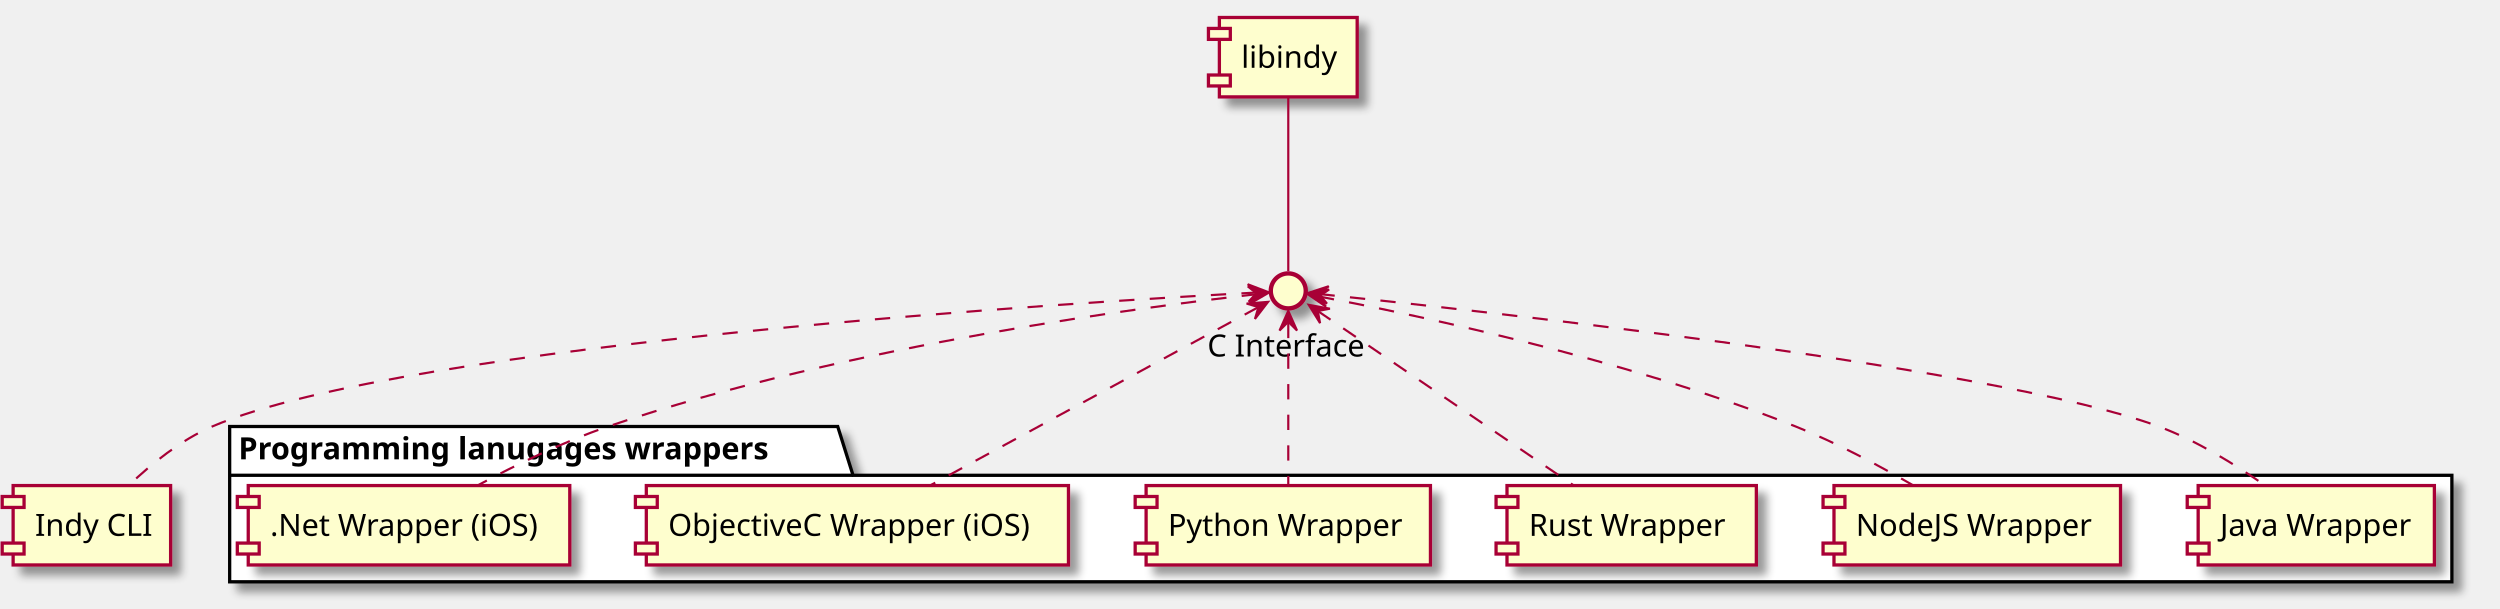
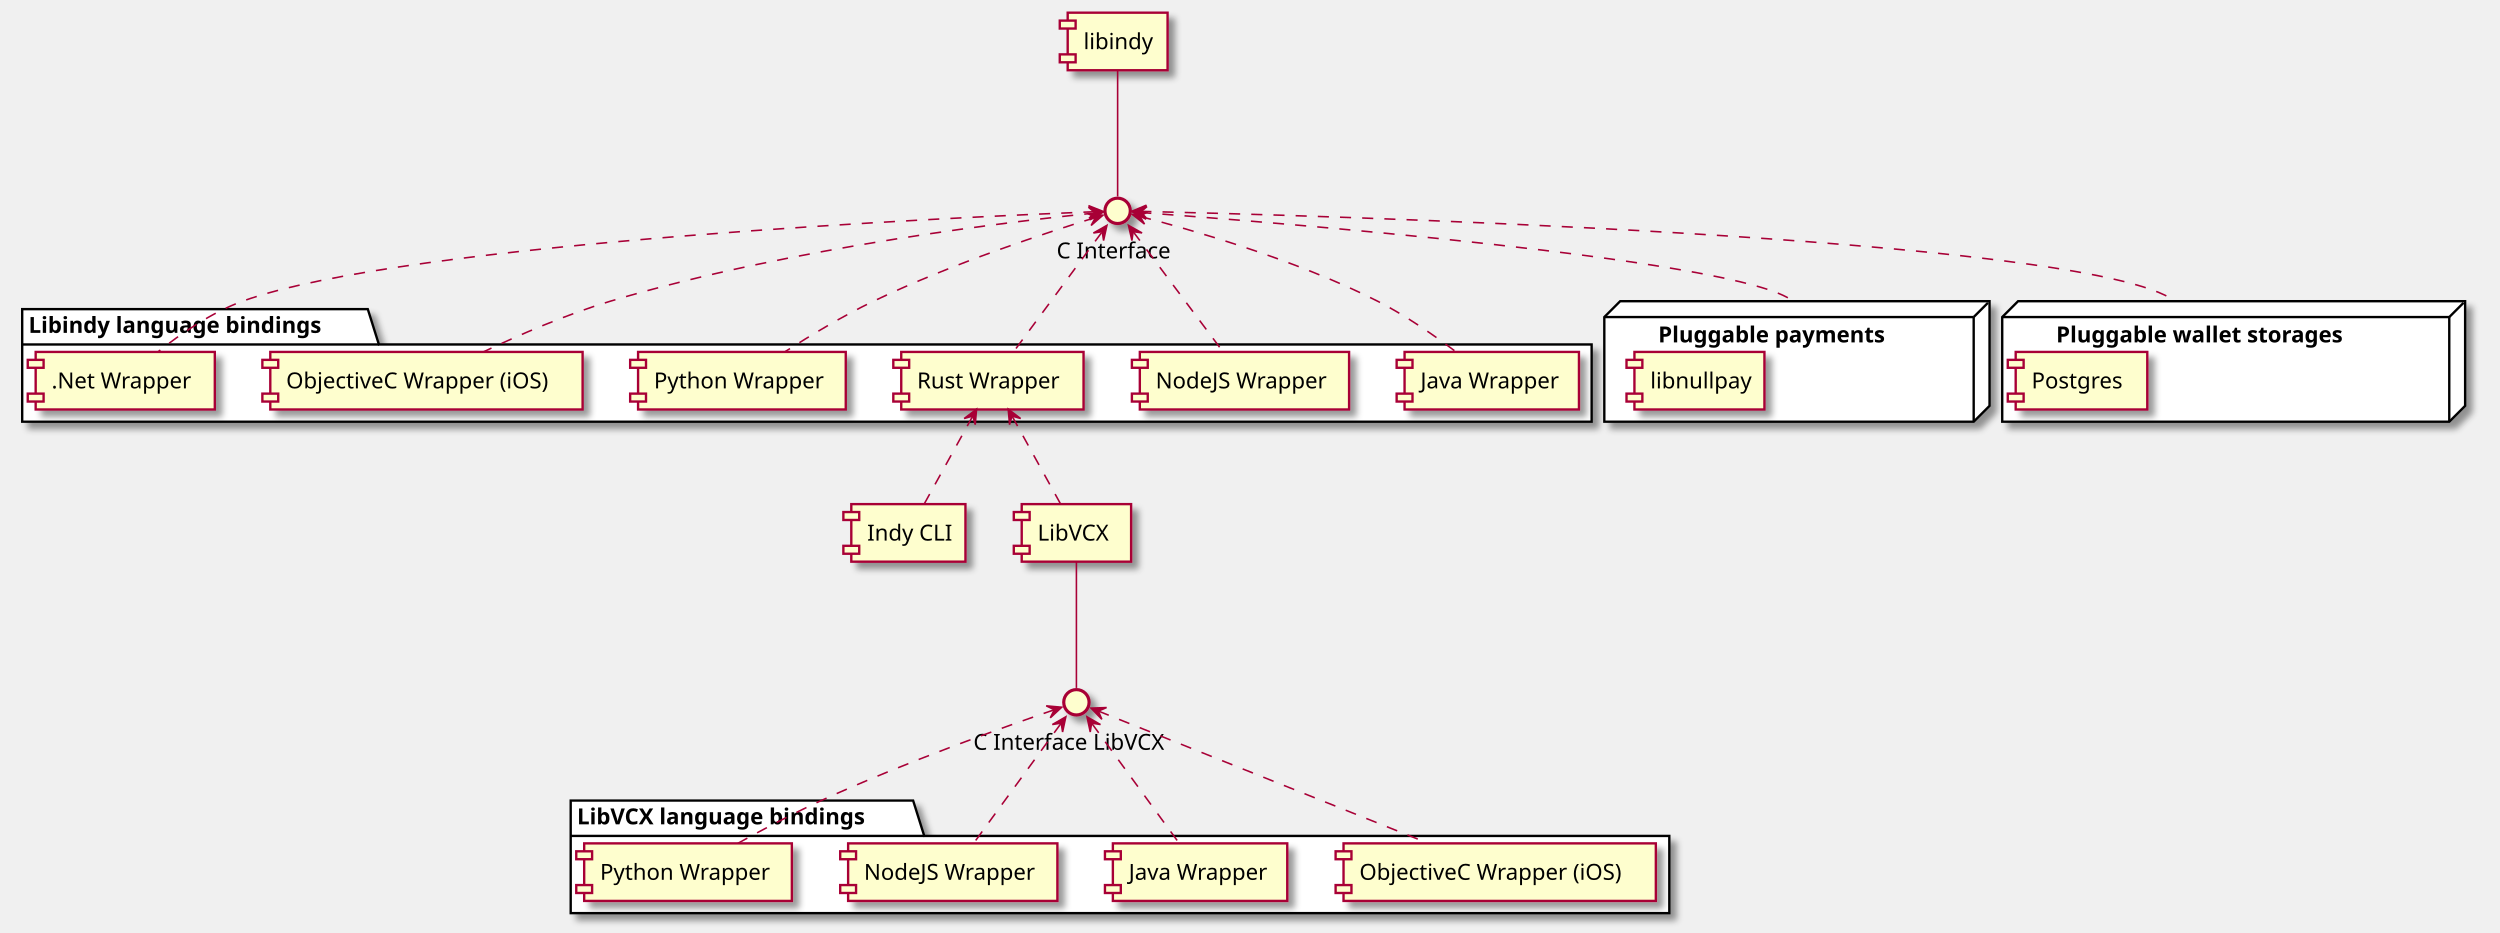
- <svg xmlns="http://www.w3.org/2000/svg" contentScriptType="application/ecmascript" contentStyleType="text/css" height="278px" preserveAspectRatio="none" style="width:1143px;height:278px;" version="1.1" viewBox="0 0 1143 278" width="1143px" zoomAndPan="magnify">
+ <svg xmlns="http://www.w3.org/2000/svg" contentScriptType="application/ecmascript" contentStyleType="text/css" height="588px" preserveAspectRatio="none" style="width:1577px;height:588px;" version="1.1" viewBox="0 0 1577 588" width="1577px" zoomAndPan="magnify">
  <defs>
-     <filter height="300%" id="f10zjwmqk80s31" width="300%" x="-1" y="-1">
+     <filter height="300%" id="fdkj1cdnbt9g9" width="300%" x="-1" y="-1">
      <feGaussianBlur result="blurOut" stdDeviation="2.0" />
      <feColorMatrix in="blurOut" result="blurOut2" type="matrix" values="0 0 0 0 0 0 0 0 0 0 0 0 0 0 0 0 0 0 .4 0" />
      <feOffset dx="4.0" dy="4.0" in="blurOut2" result="blurOut3" />
      <feBlend in="SourceGraphic" in2="blurOut3" mode="normal" />
    </filter>
  </defs>
  <g>
-     <polygon fill="#FFFFFF" filter="url(#f10zjwmqk80s31)" points="105,195,383,195,390,217.297,1121,217.297,1121,266,105,266,105,195" style="stroke: #000000; stroke-width: 1.5;" />
-     <line style="stroke: #000000; stroke-width: 1.5;" x1="105" x2="390" y1="217.297" y2="217.297" />
-     <text fill="#000000" font-family="sans-serif" font-size="14" font-weight="bold" lengthAdjust="spacingAndGlyphs" textLength="272" x="109" y="209.995">Programming lanugages wrappers</text>
-     <rect fill="#FEFECE" filter="url(#f10zjwmqk80s31)" height="36.297" style="stroke: #A80036; stroke-width: 1.5;" width="108" x="1005" y="222" />
-     <rect fill="#FEFECE" height="5" style="stroke: #A80036; stroke-width: 1.5;" width="10" x="1000" y="227" />
-     <rect fill="#FEFECE" height="5" style="stroke: #A80036; stroke-width: 1.5;" width="10" x="1000" y="248.297" />
-     <text fill="#000000" font-family="sans-serif" font-size="14" lengthAdjust="spacingAndGlyphs" textLength="88" x="1015" y="244.995">Java Wrapper</text>
-     <rect fill="#FEFECE" filter="url(#f10zjwmqk80s31)" height="36.297" style="stroke: #A80036; stroke-width: 1.5;" width="131" x="838.5" y="222" />
-     <rect fill="#FEFECE" height="5" style="stroke: #A80036; stroke-width: 1.5;" width="10" x="833.5" y="227" />
-     <rect fill="#FEFECE" height="5" style="stroke: #A80036; stroke-width: 1.5;" width="10" x="833.5" y="248.297" />
-     <text fill="#000000" font-family="sans-serif" font-size="14" lengthAdjust="spacingAndGlyphs" textLength="111" x="848.5" y="244.995">NodeJS Wrapper</text>
-     <rect fill="#FEFECE" filter="url(#f10zjwmqk80s31)" height="36.297" style="stroke: #A80036; stroke-width: 1.5;" width="114" x="689" y="222" />
-     <rect fill="#FEFECE" height="5" style="stroke: #A80036; stroke-width: 1.5;" width="10" x="684" y="227" />
-     <rect fill="#FEFECE" height="5" style="stroke: #A80036; stroke-width: 1.5;" width="10" x="684" y="248.297" />
-     <text fill="#000000" font-family="sans-serif" font-size="14" lengthAdjust="spacingAndGlyphs" textLength="94" x="699" y="244.995">Rust Wrapper</text>
-     <rect fill="#FEFECE" filter="url(#f10zjwmqk80s31)" height="36.297" style="stroke: #A80036; stroke-width: 1.5;" width="130" x="524" y="222" />
-     <rect fill="#FEFECE" height="5" style="stroke: #A80036; stroke-width: 1.5;" width="10" x="519" y="227" />
-     <rect fill="#FEFECE" height="5" style="stroke: #A80036; stroke-width: 1.5;" width="10" x="519" y="248.297" />
-     <text fill="#000000" font-family="sans-serif" font-size="14" lengthAdjust="spacingAndGlyphs" textLength="110" x="534" y="244.995">Python Wrapper</text>
-     <rect fill="#FEFECE" filter="url(#f10zjwmqk80s31)" height="36.297" style="stroke: #A80036; stroke-width: 1.5;" width="193" x="295.5" y="222" />
-     <rect fill="#FEFECE" height="5" style="stroke: #A80036; stroke-width: 1.5;" width="10" x="290.5" y="227" />
-     <rect fill="#FEFECE" height="5" style="stroke: #A80036; stroke-width: 1.5;" width="10" x="290.5" y="248.297" />
-     <text fill="#000000" font-family="sans-serif" font-size="14" lengthAdjust="spacingAndGlyphs" textLength="173" x="305.5" y="244.995">ObjectiveC Wrapper (iOS)</text>
-     <rect fill="#FEFECE" filter="url(#f10zjwmqk80s31)" height="36.297" style="stroke: #A80036; stroke-width: 1.5;" width="147" x="113.5" y="222" />
-     <rect fill="#FEFECE" height="5" style="stroke: #A80036; stroke-width: 1.5;" width="10" x="108.5" y="227" />
-     <rect fill="#FEFECE" height="5" style="stroke: #A80036; stroke-width: 1.5;" width="10" x="108.5" y="248.297" />
-     <text fill="#000000" font-family="sans-serif" font-size="14" lengthAdjust="spacingAndGlyphs" textLength="127" x="123.5" y="244.995">.Net Wrapper (iOS)</text>
-     <ellipse cx="589" cy="133" fill="#FEFECE" filter="url(#f10zjwmqk80s31)" rx="8" ry="8" style="stroke: #A80036; stroke-width: 2.0;" />
-     <text fill="#000000" font-family="sans-serif" font-size="14" lengthAdjust="spacingAndGlyphs" textLength="74" x="552" y="162.995">C Interface</text>
-     <rect fill="#FEFECE" filter="url(#f10zjwmqk80s31)" height="36.297" style="stroke: #A80036; stroke-width: 1.5;" width="63" x="557.5" y="8" />
-     <rect fill="#FEFECE" height="5" style="stroke: #A80036; stroke-width: 1.5;" width="10" x="552.5" y="13" />
-     <rect fill="#FEFECE" height="5" style="stroke: #A80036; stroke-width: 1.5;" width="10" x="552.5" y="34.297" />
-     <text fill="#000000" font-family="sans-serif" font-size="14" lengthAdjust="spacingAndGlyphs" textLength="43" x="567.5" y="30.995">libindy</text>
-     <rect fill="#FEFECE" filter="url(#f10zjwmqk80s31)" height="36.297" style="stroke: #A80036; stroke-width: 1.5;" width="72" x="6" y="222" />
-     <rect fill="#FEFECE" height="5" style="stroke: #A80036; stroke-width: 1.5;" width="10" x="1" y="227" />
-     <rect fill="#FEFECE" height="5" style="stroke: #A80036; stroke-width: 1.5;" width="10" x="1" y="248.297" />
-     <text fill="#000000" font-family="sans-serif" font-size="14" lengthAdjust="spacingAndGlyphs" textLength="52" x="16" y="244.995">Indy CLI</text>
-     <path d="M589,44.151 C589,67.285 589,106.381 589,123.961 " fill="none" id="libindy-cinterface" style="stroke: #A80036; stroke-width: 1.0;" />
-     <path d="M574.567,133.743 C503.06,137.585 186.629,156.518 97,195 C82.716,201.133 69.169,212.13 59.094,221.717 " fill="none" id="cinterface-cli" style="stroke: #A80036; stroke-width: 1.0; stroke-dasharray: 7.0,7.0;" />
-     <polygon fill="#A80036" points="579.648,133.473,570.449,129.956,574.655,133.738,570.873,137.945,579.648,133.473" style="stroke: #A80036; stroke-width: 1.0;" />
-     <path d="M603.273,134.446 C665.576,140.874 913.846,167.751 987,195 C1004.405,201.483 1022.119,212.486 1035.621,221.988 " fill="none" id="cinterface-java_wrapper" style="stroke: #A80036; stroke-width: 1.0; stroke-dasharray: 7.0,7.0;" />
-     <polygon fill="#A80036" points="598.15,133.92,606.695,138.818,603.124,134.43,607.511,130.86,598.15,133.92" style="stroke: #A80036; stroke-width: 1.0;" />
-     <path d="M603.029,135.548 C639.73,142.467 741.258,163.245 821,195 C839.426,202.338 858.976,212.792 874.472,221.778 " fill="none" id="cinterface-nodejs_wrapper" style="stroke: #A80036; stroke-width: 1.0; stroke-dasharray: 7.0,7.0;" />
-     <polygon fill="#A80036" points="598.095,134.628,606.209,140.21,603.01,135.544,607.675,132.345,598.095,134.628" style="stroke: #A80036; stroke-width: 1.0;" />
-     <path d="M602.53,142.221 C628.48,159.907 685.661,198.877 719.475,221.923 " fill="none" id="cinterface-rust_wrapper" style="stroke: #A80036; stroke-width: 1.0; stroke-dasharray: 7.0,7.0;" />
-     <polygon fill="#A80036" points="598.351,139.373,603.535,147.747,602.482,142.189,608.041,141.136,598.351,139.373" style="stroke: #A80036; stroke-width: 1.0;" />
-     <path d="M589,147.601 C589,166.864 589,200.773 589,221.72 " fill="none" id="cinterface-python_wrapper" style="stroke: #A80036; stroke-width: 1.0; stroke-dasharray: 7.0,7.0;" />
-     <polygon fill="#A80036" points="589,142.123,585,151.123,589,147.123,593,151.123,589,142.123" style="stroke: #A80036; stroke-width: 1.0;" />
-     <path d="M575.21,140.49 C544.398,157.226 469.234,198.05 425.35,221.886 " fill="none" id="cinterface-objc_wrapper" style="stroke: #A80036; stroke-width: 1.0; stroke-dasharray: 7.0,7.0;" />
-     <polygon fill="#A80036" points="579.763,138.017,569.945,138.798,575.369,140.404,573.763,145.828,579.763,138.017" style="stroke: #A80036; stroke-width: 1.0;" />
-     <path d="M574.653,134.503 C529.815,139.486 388.711,157.325 278,195 C257.477,201.984 235.668,212.645 218.547,221.838 " fill="none" id="cinterface-dnet_wrapper" style="stroke: #A80036; stroke-width: 1.0; stroke-dasharray: 7.0,7.0;" />
-     <polygon fill="#A80036" points="579.868,133.934,570.487,130.935,574.897,134.477,571.355,138.887,579.868,133.934" style="stroke: #A80036; stroke-width: 1.0;" />
+     <polygon fill="#FFFFFF" filter="url(#fdkj1cdnbt9g9)" points="14,195,232,195,239,217.297,1004,217.297,1004,266,14,266,14,195" style="stroke: #000000; stroke-width: 1.5;" />
+     <line style="stroke: #000000; stroke-width: 1.5;" x1="14" x2="239" y1="217.297" y2="217.297" />
+     <text fill="#000000" font-family="sans-serif" font-size="14" font-weight="bold" lengthAdjust="spacingAndGlyphs" textLength="212" x="18" y="209.995">Libindy language bindings</text>
+     <polygon fill="#FFFFFF" filter="url(#fdkj1cdnbt9g9)" points="1012,200,1022,190,1255,190,1255,256,1245,266,1012,266,1012,200" style="stroke: #000000; stroke-width: 1.5;" />
+     <line style="stroke: #000000; stroke-width: 1.5;" x1="1245" x2="1254" y1="200" y2="191" />
+     <line style="stroke: #000000; stroke-width: 1.5;" x1="1012" x2="1245" y1="200" y2="200" />
+     <line style="stroke: #000000; stroke-width: 1.5;" x1="1245" x2="1245" y1="200" y2="266" />
+     <text fill="#000000" font-family="sans-serif" font-size="14" font-weight="bold" lengthAdjust="spacingAndGlyphs" textLength="167" x="1046" y="215.995">Pluggable payments</text>
+     <polygon fill="#FFFFFF" filter="url(#fdkj1cdnbt9g9)" points="1263,200,1273,190,1555,190,1555,256,1545,266,1263,266,1263,200" style="stroke: #000000; stroke-width: 1.5;" />
+     <line style="stroke: #000000; stroke-width: 1.5;" x1="1545" x2="1554" y1="200" y2="191" />
+     <line style="stroke: #000000; stroke-width: 1.5;" x1="1263" x2="1545" y1="200" y2="200" />
+     <line style="stroke: #000000; stroke-width: 1.5;" x1="1545" x2="1545" y1="200" y2="266" />
+     <text fill="#000000" font-family="sans-serif" font-size="14" font-weight="bold" lengthAdjust="spacingAndGlyphs" textLength="216" x="1297" y="215.995">Pluggable wallet storages</text>
+     <polygon fill="#FFFFFF" filter="url(#fdkj1cdnbt9g9)" points="360,505,576,505,583,527.297,1053,527.297,1053,576,360,576,360,505" style="stroke: #000000; stroke-width: 1.5;" />
+     <line style="stroke: #000000; stroke-width: 1.5;" x1="360" x2="583" y1="527.297" y2="527.297" />
+     <text fill="#000000" font-family="sans-serif" font-size="14" font-weight="bold" lengthAdjust="spacingAndGlyphs" textLength="210" x="364" y="519.995">LibVCX language bindings</text>
+     <rect fill="#FEFECE" filter="url(#fdkj1cdnbt9g9)" height="36.297" style="stroke: #A80036; stroke-width: 1.5;" width="110" x="886" y="222" />
+     <rect fill="#FEFECE" height="5" style="stroke: #A80036; stroke-width: 1.5;" width="10" x="881" y="227" />
+     <rect fill="#FEFECE" height="5" style="stroke: #A80036; stroke-width: 1.5;" width="10" x="881" y="248.297" />
+     <text fill="#000000" font-family="sans-serif" font-size="14" lengthAdjust="spacingAndGlyphs" textLength="90" x="896" y="244.995">Java Wrapper</text>
+     <rect fill="#FEFECE" filter="url(#fdkj1cdnbt9g9)" height="36.297" style="stroke: #A80036; stroke-width: 1.5;" width="132" x="719" y="222" />
+     <rect fill="#FEFECE" height="5" style="stroke: #A80036; stroke-width: 1.5;" width="10" x="714" y="227" />
+     <rect fill="#FEFECE" height="5" style="stroke: #A80036; stroke-width: 1.5;" width="10" x="714" y="248.297" />
+     <text fill="#000000" font-family="sans-serif" font-size="14" lengthAdjust="spacingAndGlyphs" textLength="112" x="729" y="244.995">NodeJS Wrapper</text>
+     <rect fill="#FEFECE" filter="url(#fdkj1cdnbt9g9)" height="36.297" style="stroke: #A80036; stroke-width: 1.5;" width="115" x="568.5" y="222" />
+     <rect fill="#FEFECE" height="5" style="stroke: #A80036; stroke-width: 1.5;" width="10" x="563.5" y="227" />
+     <rect fill="#FEFECE" height="5" style="stroke: #A80036; stroke-width: 1.5;" width="10" x="563.5" y="248.297" />
+     <text fill="#000000" font-family="sans-serif" font-size="14" lengthAdjust="spacingAndGlyphs" textLength="95" x="578.5" y="244.995">Rust Wrapper</text>
+     <rect fill="#FEFECE" filter="url(#fdkj1cdnbt9g9)" height="36.297" style="stroke: #A80036; stroke-width: 1.5;" width="131" x="402.5" y="222" />
+     <rect fill="#FEFECE" height="5" style="stroke: #A80036; stroke-width: 1.5;" width="10" x="397.5" y="227" />
+     <rect fill="#FEFECE" height="5" style="stroke: #A80036; stroke-width: 1.5;" width="10" x="397.5" y="248.297" />
+     <text fill="#000000" font-family="sans-serif" font-size="14" lengthAdjust="spacingAndGlyphs" textLength="111" x="412.5" y="244.995">Python Wrapper</text>
+     <rect fill="#FEFECE" filter="url(#fdkj1cdnbt9g9)" height="36.297" style="stroke: #A80036; stroke-width: 1.5;" width="197" x="170.5" y="222" />
+     <rect fill="#FEFECE" height="5" style="stroke: #A80036; stroke-width: 1.5;" width="10" x="165.5" y="227" />
+     <rect fill="#FEFECE" height="5" style="stroke: #A80036; stroke-width: 1.5;" width="10" x="165.5" y="248.297" />
+     <text fill="#000000" font-family="sans-serif" font-size="14" lengthAdjust="spacingAndGlyphs" textLength="177" x="180.5" y="244.995">ObjectiveC Wrapper (iOS)</text>
+     <rect fill="#FEFECE" filter="url(#fdkj1cdnbt9g9)" height="36.297" style="stroke: #A80036; stroke-width: 1.5;" width="113" x="22.5" y="222" />
+     <rect fill="#FEFECE" height="5" style="stroke: #A80036; stroke-width: 1.5;" width="10" x="17.5" y="227" />
+     <rect fill="#FEFECE" height="5" style="stroke: #A80036; stroke-width: 1.5;" width="10" x="17.5" y="248.297" />
+     <text fill="#000000" font-family="sans-serif" font-size="14" lengthAdjust="spacingAndGlyphs" textLength="93" x="32.5" y="244.995">.Net Wrapper</text>
+     <rect fill="#FEFECE" filter="url(#fdkj1cdnbt9g9)" height="36.297" style="stroke: #A80036; stroke-width: 1.5;" width="82" x="1031" y="222" />
+     <rect fill="#FEFECE" height="5" style="stroke: #A80036; stroke-width: 1.5;" width="10" x="1026" y="227" />
+     <rect fill="#FEFECE" height="5" style="stroke: #A80036; stroke-width: 1.5;" width="10" x="1026" y="248.297" />
+     <text fill="#000000" font-family="sans-serif" font-size="14" lengthAdjust="spacingAndGlyphs" textLength="62" x="1041" y="244.995">libnullpay</text>
+     <rect fill="#FEFECE" filter="url(#fdkj1cdnbt9g9)" height="36.297" style="stroke: #A80036; stroke-width: 1.5;" width="83" x="1271.5" y="222" />
+     <rect fill="#FEFECE" height="5" style="stroke: #A80036; stroke-width: 1.5;" width="10" x="1266.5" y="227" />
+     <rect fill="#FEFECE" height="5" style="stroke: #A80036; stroke-width: 1.5;" width="10" x="1266.5" y="248.297" />
+     <text fill="#000000" font-family="sans-serif" font-size="14" lengthAdjust="spacingAndGlyphs" textLength="63" x="1281.5" y="244.995">Postgres</text>
+     <rect fill="#FEFECE" filter="url(#fdkj1cdnbt9g9)" height="36.297" style="stroke: #A80036; stroke-width: 1.5;" width="197" x="847.5" y="532" />
+     <rect fill="#FEFECE" height="5" style="stroke: #A80036; stroke-width: 1.5;" width="10" x="842.5" y="537" />
+     <rect fill="#FEFECE" height="5" style="stroke: #A80036; stroke-width: 1.5;" width="10" x="842.5" y="558.297" />
+     <text fill="#000000" font-family="sans-serif" font-size="14" lengthAdjust="spacingAndGlyphs" textLength="177" x="857.5" y="554.995">ObjectiveC Wrapper (iOS)</text>
+     <rect fill="#FEFECE" filter="url(#fdkj1cdnbt9g9)" height="36.297" style="stroke: #A80036; stroke-width: 1.5;" width="110" x="702" y="532" />
+     <rect fill="#FEFECE" height="5" style="stroke: #A80036; stroke-width: 1.5;" width="10" x="697" y="537" />
+     <rect fill="#FEFECE" height="5" style="stroke: #A80036; stroke-width: 1.5;" width="10" x="697" y="558.297" />
+     <text fill="#000000" font-family="sans-serif" font-size="14" lengthAdjust="spacingAndGlyphs" textLength="90" x="712" y="554.995">Java Wrapper</text>
+     <rect fill="#FEFECE" filter="url(#fdkj1cdnbt9g9)" height="36.297" style="stroke: #A80036; stroke-width: 1.5;" width="132" x="535" y="532" />
+     <rect fill="#FEFECE" height="5" style="stroke: #A80036; stroke-width: 1.5;" width="10" x="530" y="537" />
+     <rect fill="#FEFECE" height="5" style="stroke: #A80036; stroke-width: 1.5;" width="10" x="530" y="558.297" />
+     <text fill="#000000" font-family="sans-serif" font-size="14" lengthAdjust="spacingAndGlyphs" textLength="112" x="545" y="554.995">NodeJS Wrapper</text>
+     <rect fill="#FEFECE" filter="url(#fdkj1cdnbt9g9)" height="36.297" style="stroke: #A80036; stroke-width: 1.5;" width="131" x="368.5" y="532" />
+     <rect fill="#FEFECE" height="5" style="stroke: #A80036; stroke-width: 1.5;" width="10" x="363.5" y="537" />
+     <rect fill="#FEFECE" height="5" style="stroke: #A80036; stroke-width: 1.5;" width="10" x="363.5" y="558.297" />
+     <text fill="#000000" font-family="sans-serif" font-size="14" lengthAdjust="spacingAndGlyphs" textLength="111" x="378.5" y="554.995">Python Wrapper</text>
+     <ellipse cx="705" cy="133" fill="#FEFECE" filter="url(#fdkj1cdnbt9g9)" rx="8" ry="8" style="stroke: #A80036; stroke-width: 2.0;" />
+     <text fill="#000000" font-family="sans-serif" font-size="14" lengthAdjust="spacingAndGlyphs" textLength="77" x="666.5" y="162.995">C Interface</text>
+     <rect fill="#FEFECE" filter="url(#fdkj1cdnbt9g9)" height="36.297" style="stroke: #A80036; stroke-width: 1.5;" width="63" x="673.5" y="8" />
+     <rect fill="#FEFECE" height="5" style="stroke: #A80036; stroke-width: 1.5;" width="10" x="668.5" y="13" />
+     <rect fill="#FEFECE" height="5" style="stroke: #A80036; stroke-width: 1.5;" width="10" x="668.5" y="34.297" />
+     <text fill="#000000" font-family="sans-serif" font-size="14" lengthAdjust="spacingAndGlyphs" textLength="43" x="683.5" y="30.995">libindy</text>
+     <rect fill="#FEFECE" filter="url(#fdkj1cdnbt9g9)" height="36.297" style="stroke: #A80036; stroke-width: 1.5;" width="72" x="537" y="318" />
+     <rect fill="#FEFECE" height="5" style="stroke: #A80036; stroke-width: 1.5;" width="10" x="532" y="323" />
+     <rect fill="#FEFECE" height="5" style="stroke: #A80036; stroke-width: 1.5;" width="10" x="532" y="344.297" />
+     <text fill="#000000" font-family="sans-serif" font-size="14" lengthAdjust="spacingAndGlyphs" textLength="52" x="547" y="340.995">Indy CLI</text>
+     <rect fill="#FEFECE" filter="url(#fdkj1cdnbt9g9)" height="36.297" style="stroke: #A80036; stroke-width: 1.5;" width="69" x="644.5" y="318" />
+     <rect fill="#FEFECE" height="5" style="stroke: #A80036; stroke-width: 1.5;" width="10" x="639.5" y="323" />
+     <rect fill="#FEFECE" height="5" style="stroke: #A80036; stroke-width: 1.5;" width="10" x="639.5" y="344.297" />
+     <text fill="#000000" font-family="sans-serif" font-size="14" lengthAdjust="spacingAndGlyphs" textLength="49" x="654.5" y="340.995">LibVCX</text>
+     <ellipse cx="679" cy="443" fill="#FEFECE" filter="url(#fdkj1cdnbt9g9)" rx="8" ry="8" style="stroke: #A80036; stroke-width: 2.0;" />
+     <text fill="#000000" font-family="sans-serif" font-size="14" lengthAdjust="spacingAndGlyphs" textLength="130" x="614" y="472.995">C Interface LibVCX</text>
+     <path d="M705,44.151 C705,67.285 705,106.381 705,123.961 " fill="none" id="libindy-cinterface" style="stroke: #A80036; stroke-width: 1.0;" />
+     <path d="M719.21,136.531 C748.315,144.064 816.396,163.23 869,190 C886.496,198.904 904.642,211.53 918.34,221.867 " fill="none" id="cinterface-java_wrapper" style="stroke: #A80036; stroke-width: 1.0; stroke-dasharray: 7.0,7.0;" />
+     <polygon fill="#A80036" points="714.241,135.261,721.97,141.366,719.086,136.5,723.952,133.615,714.241,135.261" style="stroke: #A80036; stroke-width: 1.0;" />
+     <path d="M714.821,146.136 C729.001,165.102 755.267,200.232 771.333,221.72 " fill="none" id="cinterface-nodejs_wrapper" style="stroke: #A80036; stroke-width: 1.0; stroke-dasharray: 7.0,7.0;" />
+     <polygon fill="#A80036" points="711.821,142.123,714.006,151.726,714.815,146.127,720.414,146.936,711.821,142.123" style="stroke: #A80036; stroke-width: 1.0;" />
+     <path d="M694.946,146.617 C680.863,165.691 655.228,200.412 639.496,221.72 " fill="none" id="cinterface-rust_wrapper" style="stroke: #A80036; stroke-width: 1.0; stroke-dasharray: 7.0,7.0;" />
+     <polygon fill="#A80036" points="698.264,142.123,689.701,146.987,695.295,146.145,696.137,151.739,698.264,142.123" style="stroke: #A80036; stroke-width: 1.0;" />
+     <path d="M690.673,137.307 C663.015,145.838 600.616,166.134 551,190 C531.747,199.261 511.17,211.639 495.32,221.762 " fill="none" id="cinterface-python_wrapper" style="stroke: #A80036; stroke-width: 1.0; stroke-dasharray: 7.0,7.0;" />
+     <polygon fill="#A80036" points="695.727,135.761,685.951,134.569,690.946,137.224,688.292,142.219,695.727,135.761" style="stroke: #A80036; stroke-width: 1.0;" />
+     <path d="M690.901,134.338 C645.649,138.88 500.298,155.389 385,190 C357.38,198.291 327.527,211.257 305.024,221.908 " fill="none" id="cinterface-objc_wrapper" style="stroke: #A80036; stroke-width: 1.0; stroke-dasharray: 7.0,7.0;" />
+     <polygon fill="#A80036" points="695.915,133.843,686.566,130.747,690.939,134.335,687.352,138.708,695.915,133.843" style="stroke: #A80036; stroke-width: 1.0;" />
+     <path d="M690.398,133.548 C613.618,136.573 256.253,152.479 153,190 C133.327,197.149 113.824,210.663 99.783,221.84 " fill="none" id="cinterface-dnet_wrapper" style="stroke: #A80036; stroke-width: 1.0; stroke-dasharray: 7.0,7.0;" />
+     <polygon fill="#A80036" points="695.818,133.338,686.669,129.69,690.822,133.532,686.98,137.684,695.818,133.338" style="stroke: #A80036; stroke-width: 1.0;" />
+     <path d="M719.276,134.021 C754.507,136.598 849.274,143.882 939.316,153.878 C984.337,158.875 1028.176,164.55 1062.801,170.654 C1080.113,173.706 1095.122,176.865 1106.824,180.099 C1112.674,181.717 1117.698,183.353 1121.769,185.005 C1123.805,185.83 1125.602,186.66 1127.146,187.492 C1127.918,187.909 1128.626,188.326 1129.269,188.744 C1129.591,188.953 1129.896,189.162 1130.184,189.371 C1130.329,189.476 1130.469,189.581 1130.605,189.686 " fill="none" id="cinterface-payments" style="stroke: #A80036; stroke-width: 1.0; stroke-dasharray: 7.0,7.0;" />
+     <polygon fill="#A80036" points="714.263,133.656,722.95,138.298,719.25,134.019,723.529,130.319,714.263,133.656" style="stroke: #A80036; stroke-width: 1.0;" />
+     <path d="M719.322,133.309 C765.38,134.36 915.152,138.237 1060.108,146.998 C1132.585,151.379 1203.86,156.981 1260.364,164.062 C1288.616,167.603 1313.175,171.513 1332.347,175.825 C1341.932,177.981 1350.171,180.238 1356.85,182.599 C1360.19,183.78 1363.14,184.986 1365.674,186.22 C1366.941,186.836 1368.104,187.46 1369.159,188.09 C1369.687,188.405 1370.188,188.721 1370.661,189.04 C1370.898,189.199 1371.128,189.359 1371.351,189.519 " fill="none" id="cinterface-wallets" style="stroke: #A80036; stroke-width: 1.0; stroke-dasharray: 7.0,7.0;" />
+     <polygon fill="#A80036" points="714.089,133.191,722.997,137.392,719.088,133.303,723.177,129.394,714.089,133.191" style="stroke: #A80036; stroke-width: 1.0;" />
+     <path d="M613.507,262.629 C604.234,279.425 591.751,302.036 583.104,317.698 " fill="none" id="rust_wrapper-cli" style="stroke: #A80036; stroke-width: 1.0; stroke-dasharray: 7.0,7.0;" />
+     <polygon fill="#A80036" points="616.031,258.057,608.179,264.003,613.615,262.434,615.183,267.869,616.031,258.057" style="stroke: #A80036; stroke-width: 1.0;" />
+     <path d="M638.493,262.629 C647.766,279.425 660.249,302.036 668.896,317.698 " fill="none" id="rust_wrapper-LibVCX" style="stroke: #A80036; stroke-width: 1.0; stroke-dasharray: 7.0,7.0;" />
+     <polygon fill="#A80036" points="635.969,258.057,636.817,267.869,638.385,262.434,643.821,264.003,635.969,258.057" style="stroke: #A80036; stroke-width: 1.0;" />
+     <path d="M679,354.151 C679,377.285 679,416.381 679,433.961 " fill="none" id="LibVCX-cinterface_libvcx" style="stroke: #A80036; stroke-width: 1.0;" />
+     <path d="M692.906,448.573 C731.118,463.886 838.978,507.111 900.861,531.911 " fill="none" id="cinterface_libvcx-objc_wrapper_libvcx" style="stroke: #A80036; stroke-width: 1.0; stroke-dasharray: 7.0,7.0;" />
+     <polygon fill="#A80036" points="688.191,446.683,695.057,453.744,692.832,448.543,698.033,446.318,688.191,446.683" style="stroke: #A80036; stroke-width: 1.0;" />
+     <path d="M688.927,456.617 C702.831,475.691 728.142,510.412 743.674,531.72 " fill="none" id="cinterface_libvcx-java_wrapper_libvcx" style="stroke: #A80036; stroke-width: 1.0; stroke-dasharray: 7.0,7.0;" />
+     <polygon fill="#A80036" points="685.65,452.123,687.72,461.752,688.596,456.163,694.184,457.039,685.65,452.123" style="stroke: #A80036; stroke-width: 1.0;" />
+     <path d="M669.073,456.617 C655.169,475.691 629.858,510.412 614.326,531.72 " fill="none" id="cinterface_libvcx-nodejs_wrapper_libvcx" style="stroke: #A80036; stroke-width: 1.0; stroke-dasharray: 7.0,7.0;" />
+     <polygon fill="#A80036" points="672.35,452.123,663.816,457.039,669.404,456.163,670.28,461.752,672.35,452.123" style="stroke: #A80036; stroke-width: 1.0;" />
+     <path d="M664.921,447.758 C636.632,457.462 571.062,480.684 518,505 C500.253,513.133 481.019,523.329 465.44,531.959 " fill="none" id="cinterface_libvcx-python_wrapper_libvcx" style="stroke: #A80036; stroke-width: 1.0; stroke-dasharray: 7.0,7.0;" />
+     <polygon fill="#A80036" points="669.758,446.106,659.948,445.229,665.026,447.722,662.533,452.8,669.758,446.106" style="stroke: #A80036; stroke-width: 1.0;" />
  </g>
</svg>
